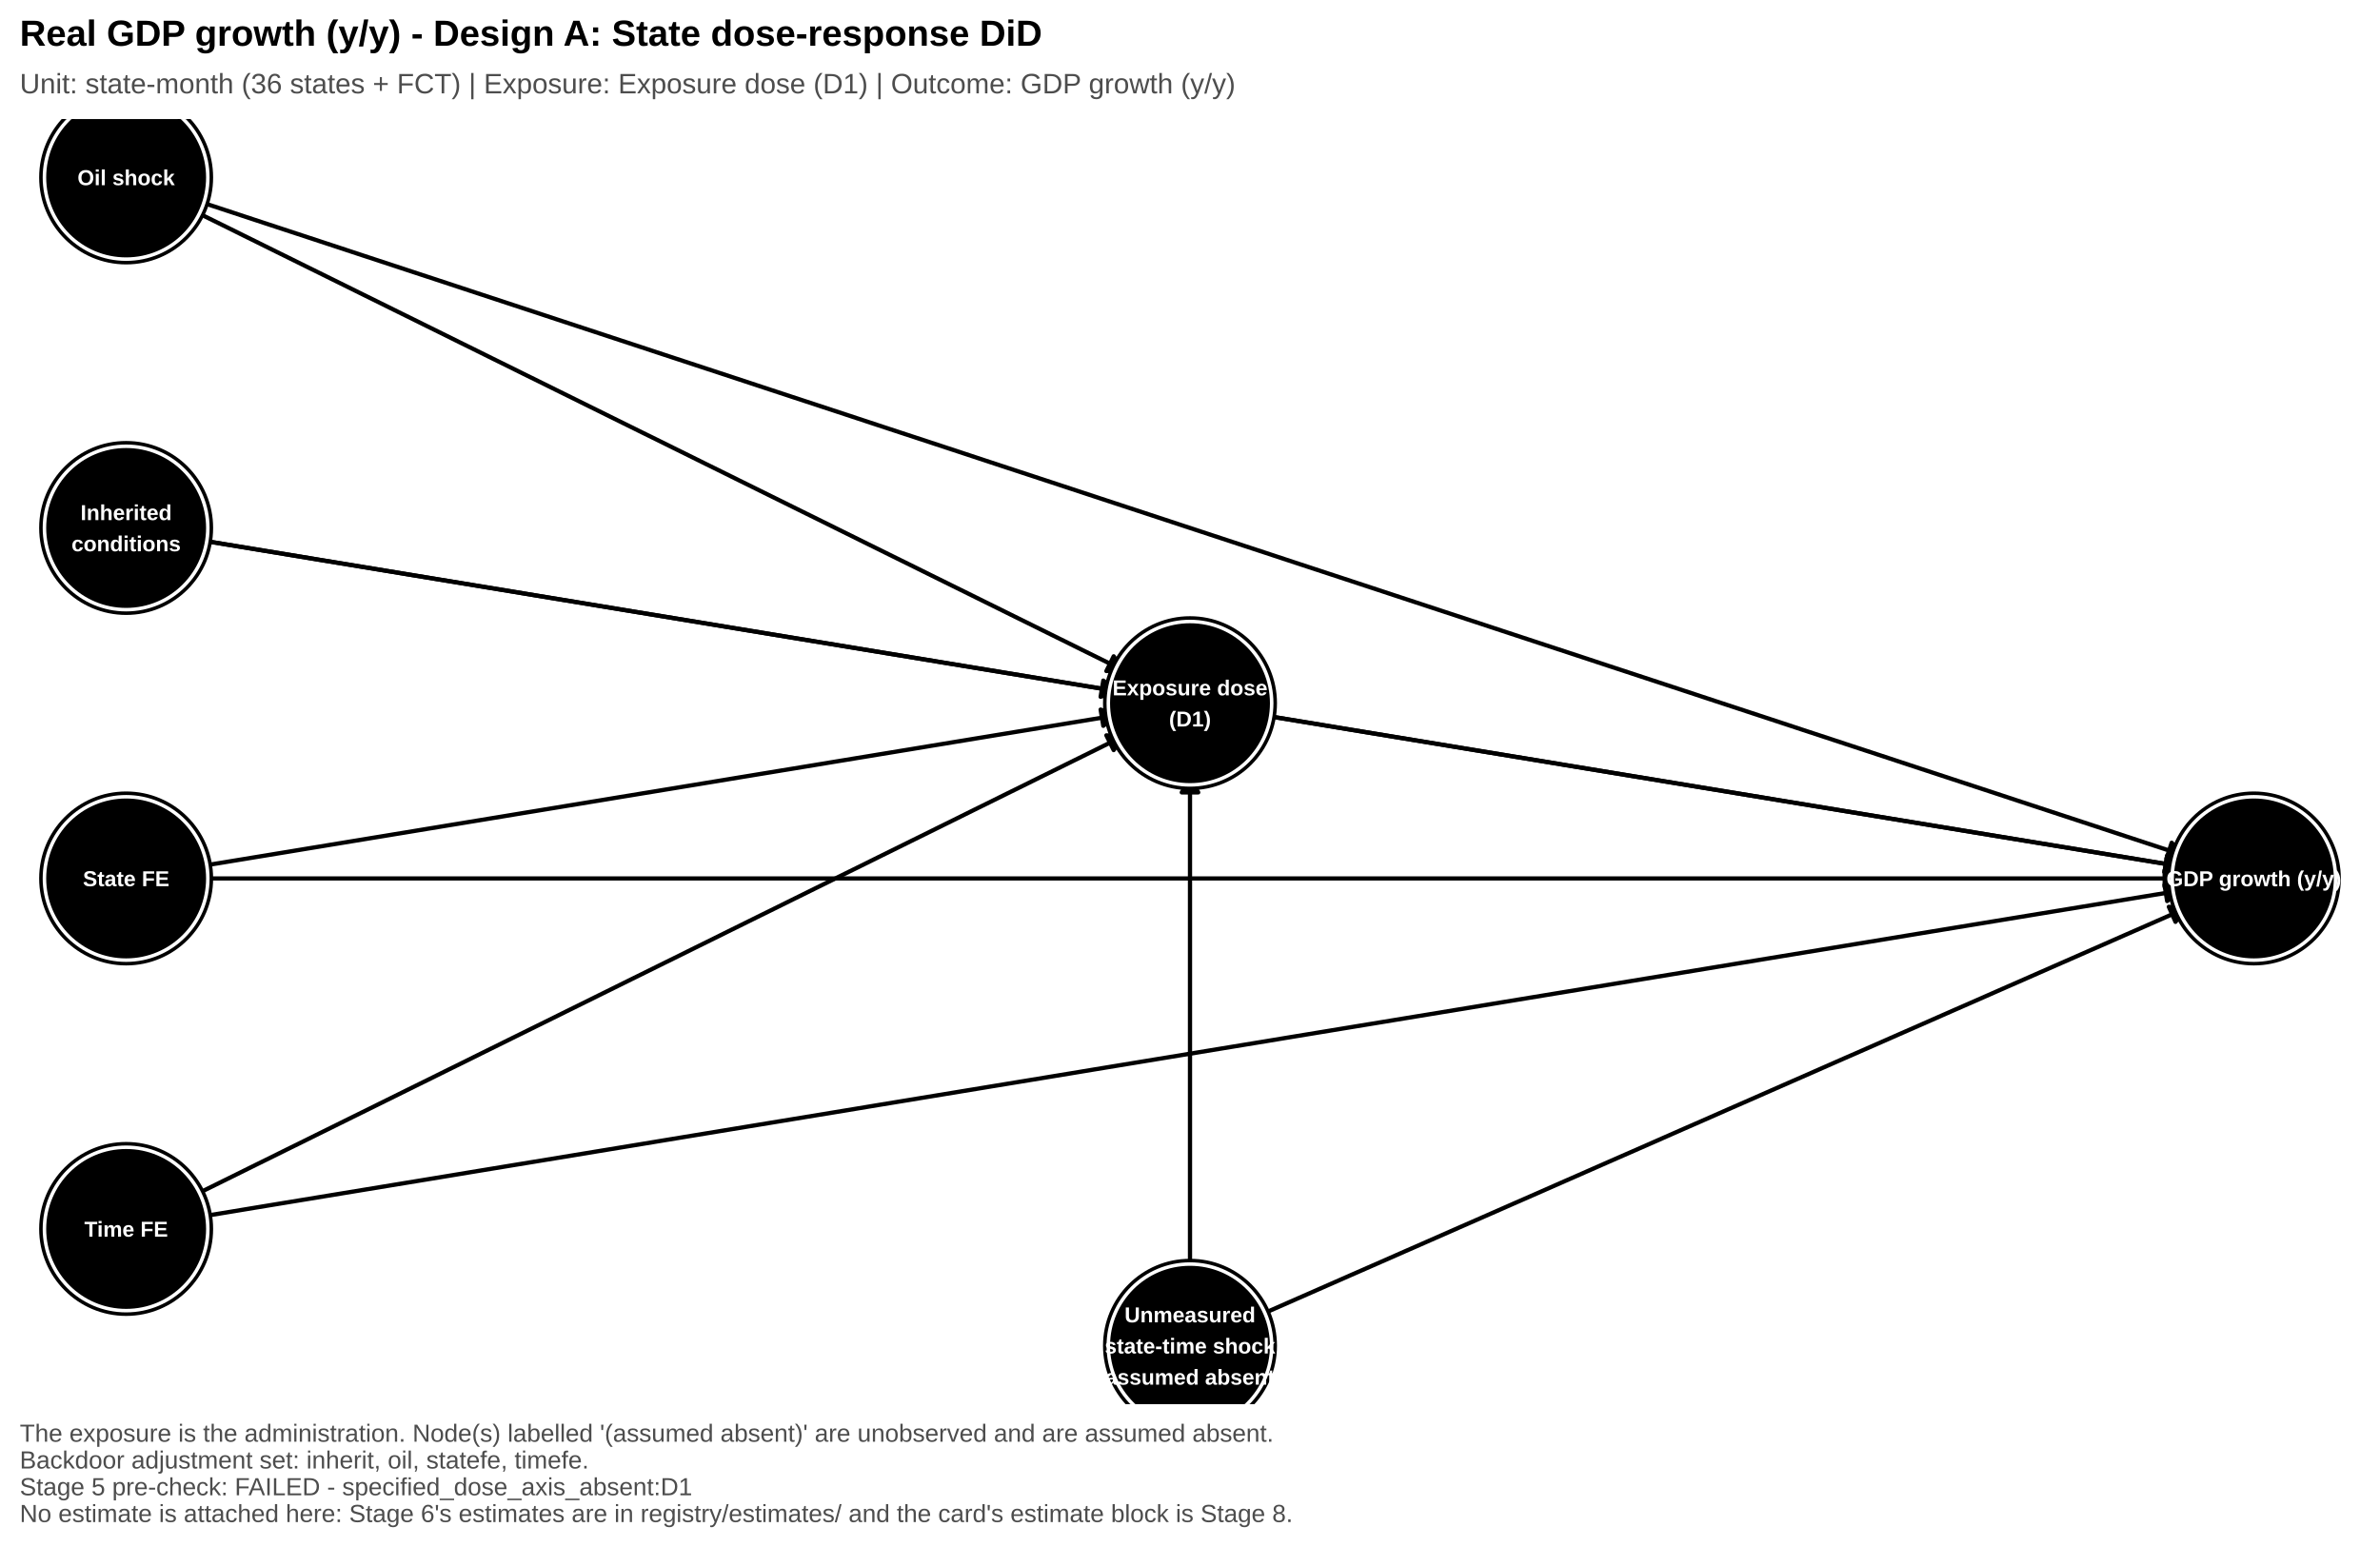
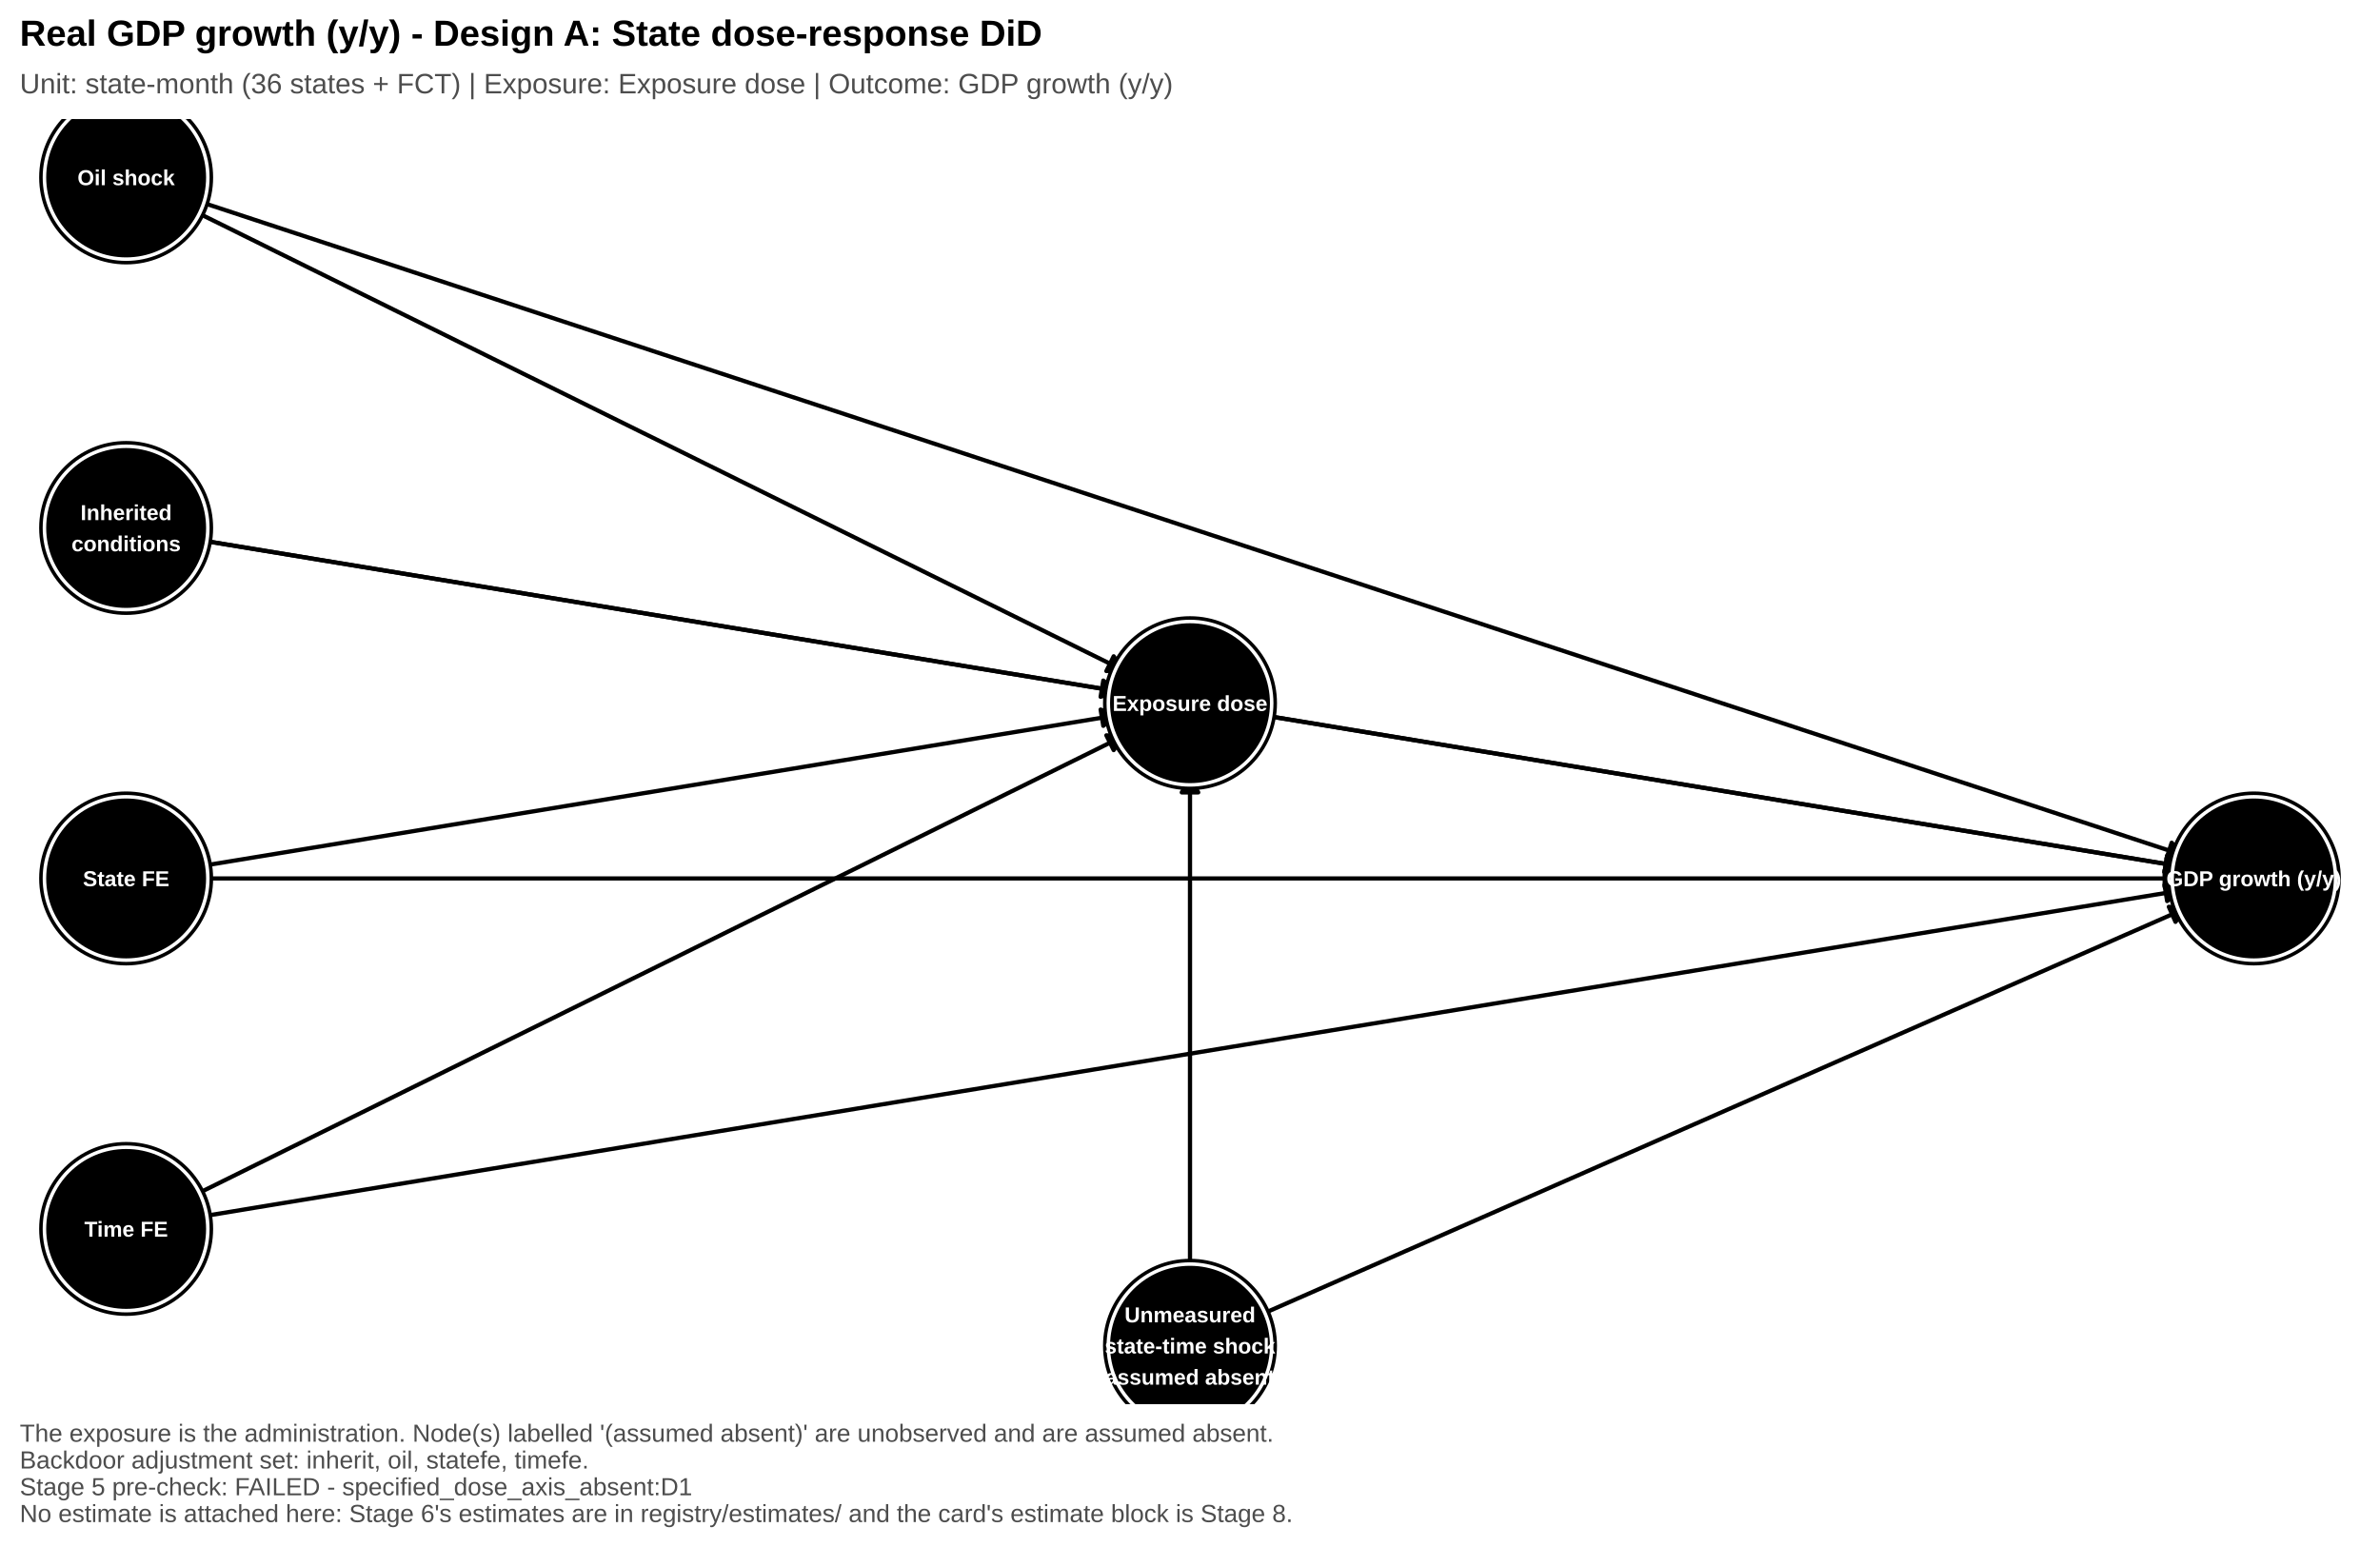
<svg xmlns="http://www.w3.org/2000/svg" width="720.00pt" height="468.00pt" viewBox="0 0 720.00 468.00">
  <g class="svglite">
    <defs>
      <style type="text/css">
    .svglite line, .svglite polyline, .svglite polygon, .svglite path, .svglite rect, .svglite circle {
      fill: none;
      stroke: #000000;
      stroke-linecap: round;
      stroke-linejoin: round;
      stroke-miterlimit: 10.00;
    }
    .svglite text {
      white-space: pre;
    }
    .svglite g.glyphgroup path {
      fill: inherit;
      stroke: none;
    }
  </style>
    </defs>
    <rect width="100%" height="100%" style="stroke: none; fill: #FFFFFF;" />
    <defs>
      <clipPath id="cpMC4wMHw3MjAuMDB8MC4wMHw0NjguMDA=">
        <rect x="0.00" y="0.00" width="720.00" height="468.00" />
      </clipPath>
    </defs>
    <g clip-path="url(#cpMC4wMHw3MjAuMDB8MC4wMHw0NjguMDA=)">
      <rect x="0.00" y="-0" width="720.00" height="468.00" style="stroke-width: 1.16; stroke: none; fill: #FFFFFF;" />
    </g>
    <defs>
      <clipPath id="cpNS45OHw3MTQuMDJ8MzYuMDF8NDI0Ljgw">
        <rect x="5.98" y="36.01" width="708.04" height="388.78" />
      </clipPath>
    </defs>
    <g clip-path="url(#cpNS45OHw3MTQuMDJ8MzYuMDF8NDI0Ljgw)">
      <polyline points="382.38,216.42 382.76,216.48 386.01,217.02 389.26,217.55 392.51,218.09 395.76,218.62 399.01,219.16 402.26,219.69 405.51,220.23 408.76,220.77 412.01,221.30 415.27,221.84 418.52,222.37 421.77,222.91 425.02,223.44 428.27,223.98 431.52,224.51 434.77,225.05 438.02,225.58 441.27,226.12 444.52,226.66 447.77,227.19 451.03,227.73 454.28,228.26 457.53,228.80 460.78,229.33 464.03,229.87 467.28,230.40 470.53,230.94 473.78,231.48 477.03,232.01 480.28,232.55 483.53,233.08 486.78,233.62 490.04,234.15 493.29,234.69 496.54,235.22 499.79,235.76 503.04,236.30 506.29,236.83 509.54,237.37 512.79,237.90 516.04,238.44 519.29,238.97 522.54,239.51 525.80,240.04 529.05,240.58 532.30,241.11 535.55,241.65 538.80,242.19 542.05,242.72 545.30,243.26 548.55,243.79 551.80,244.33 555.05,244.86 558.30,245.40 561.56,245.93 564.81,246.47 568.06,247.01 571.31,247.54 574.56,248.08 577.81,248.61 581.06,249.15 584.31,249.68 587.56,250.22 590.81,250.75 594.06,251.29 597.32,251.83 600.57,252.36 603.82,252.90 607.07,253.43 610.32,253.97 613.57,254.50 616.82,255.04 620.07,255.57 623.32,256.11 626.57,256.64 629.82,257.18 633.08,257.72 636.33,258.25 639.58,258.79 642.83,259.32 646.08,259.86 649.33,260.39 652.58,260.93 655.83,261.46 659.08,262.00 659.46,262.06 " style="stroke-width: 1.28; stroke-linecap: butt;" />
      <polygon points="654.80,263.82 659.46,262.06 655.61,258.90 " style="stroke-width: 1.28; stroke-linecap: butt; fill: #000000;" />
      <polyline points="60.54,163.40 64.17,164.00 70.67,165.07 77.17,166.14 83.67,167.21 90.18,168.28 96.68,169.36 103.18,170.43 109.68,171.50 116.18,172.57 122.68,173.64 129.19,174.71 135.69,175.78 142.19,176.85 148.69,177.92 155.19,178.99 161.70,180.07 168.20,181.14 174.70,182.21 181.20,183.28 187.70,184.35 194.20,185.42 200.71,186.49 207.21,187.56 213.71,188.63 220.21,189.71 226.71,190.78 233.22,191.85 239.72,192.92 246.22,193.99 252.72,195.06 259.22,196.13 265.72,197.20 272.23,198.27 278.73,199.34 285.23,200.42 291.73,201.49 298.23,202.56 304.73,203.63 311.24,204.70 317.74,205.77 324.24,206.84 330.74,207.91 337.24,208.98 343.75,210.05 350.25,211.13 356.75,212.20 363.25,213.27 369.75,214.34 376.25,215.41 382.76,216.48 389.26,217.55 395.76,218.62 402.26,219.69 408.76,220.77 415.27,221.84 421.77,222.91 428.27,223.98 434.77,225.05 441.27,226.12 447.77,227.19 454.28,228.26 460.78,229.33 467.28,230.40 473.78,231.48 480.28,232.55 486.78,233.62 493.29,234.69 499.79,235.76 506.29,236.83 512.79,237.90 519.29,238.97 525.80,240.04 532.30,241.11 538.80,242.19 545.30,243.26 551.80,244.33 558.30,245.40 564.81,246.47 571.31,247.54 577.81,248.61 584.31,249.68 590.81,250.75 597.32,251.83 603.82,252.90 610.32,253.97 616.82,255.04 623.32,256.11 629.82,257.18 636.33,258.25 642.83,259.32 649.33,260.39 655.83,261.46 659.46,262.06 " style="stroke-width: 1.28; stroke-linecap: butt;" />
      <polygon points="654.80,263.82 659.46,262.06 655.61,258.90 " style="stroke-width: 1.28; stroke-linecap: butt; fill: #000000;" />
      <polyline points="60.54,163.40 60.92,163.46 64.17,164.00 67.42,164.54 70.67,165.07 73.92,165.61 77.17,166.14 80.42,166.68 83.67,167.21 86.92,167.75 90.18,168.28 93.43,168.82 96.68,169.36 99.93,169.89 103.18,170.43 106.43,170.96 109.68,171.50 112.93,172.03 116.18,172.57 119.43,173.10 122.68,173.64 125.94,174.18 129.19,174.71 132.44,175.25 135.69,175.78 138.94,176.32 142.19,176.85 145.44,177.39 148.69,177.92 151.94,178.46 155.19,178.99 158.44,179.53 161.70,180.07 164.95,180.60 168.20,181.14 171.45,181.67 174.70,182.21 177.95,182.74 181.20,183.28 184.45,183.81 187.70,184.35 190.95,184.89 194.20,185.42 197.46,185.96 200.71,186.49 203.96,187.03 207.21,187.56 210.46,188.10 213.71,188.63 216.96,189.17 220.21,189.71 223.46,190.24 226.71,190.78 229.96,191.31 233.22,191.85 236.47,192.38 239.72,192.92 242.97,193.45 246.22,193.99 249.47,194.52 252.72,195.06 255.97,195.60 259.22,196.13 262.47,196.67 265.72,197.20 268.97,197.74 272.23,198.27 275.48,198.81 278.73,199.34 281.98,199.88 285.23,200.42 288.48,200.95 291.73,201.49 294.98,202.02 298.23,202.56 301.48,203.09 304.73,203.63 307.99,204.16 311.24,204.70 314.49,205.24 317.74,205.77 320.99,206.31 324.24,206.84 327.49,207.38 330.74,207.91 333.99,208.45 337.24,208.98 337.62,209.05 " style="stroke-width: 1.28; stroke-linecap: butt;" />
      <polygon points="332.96,210.80 337.62,209.05 333.77,205.89 " style="stroke-width: 1.28; stroke-linecap: butt; fill: #000000;" />
      <polyline points="59.70,60.78 64.17,62.25 70.67,64.39 77.17,66.54 83.67,68.68 90.18,70.82 96.68,72.96 103.18,75.10 109.68,77.25 116.18,79.39 122.68,81.53 129.19,83.67 135.69,85.81 142.19,87.96 148.69,90.10 155.19,92.24 161.70,94.38 168.20,96.53 174.70,98.67 181.20,100.81 187.70,102.95 194.20,105.09 200.71,107.24 207.21,109.38 213.71,111.52 220.21,113.66 226.71,115.80 233.22,117.95 239.72,120.09 246.22,122.23 252.72,124.37 259.22,126.51 265.72,128.66 272.23,130.80 278.73,132.94 285.23,135.08 291.73,137.22 298.23,139.37 304.73,141.51 311.24,143.65 317.74,145.79 324.24,147.93 330.74,150.08 337.24,152.22 343.75,154.36 350.25,156.50 356.75,158.65 363.25,160.79 369.75,162.93 376.25,165.07 382.76,167.21 389.26,169.36 395.76,171.50 402.26,173.64 408.76,175.78 415.27,177.92 421.77,180.07 428.27,182.21 434.77,184.35 441.27,186.49 447.77,188.63 454.28,190.78 460.78,192.92 467.28,195.06 473.78,197.20 480.28,199.34 486.78,201.49 493.29,203.63 499.79,205.77 506.29,207.91 512.79,210.05 519.29,212.20 525.80,214.34 532.30,216.48 538.80,218.62 545.30,220.77 551.80,222.91 558.30,225.05 564.81,227.19 571.31,229.33 577.81,231.48 584.31,233.62 590.81,235.76 597.32,237.90 603.82,240.04 610.32,242.19 616.82,244.33 623.32,246.47 629.82,248.61 636.33,250.75 642.83,252.90 649.33,255.04 655.83,257.18 660.30,258.65 " style="stroke-width: 1.28; stroke-linecap: butt;" />
      <polygon points="655.42,259.67 660.30,258.65 656.98,254.94 " style="stroke-width: 1.28; stroke-linecap: butt; fill: #000000;" />
      <polyline points="58.49,63.73 60.92,64.93 64.17,66.54 67.42,68.14 70.67,69.75 73.92,71.36 77.17,72.96 80.42,74.57 83.67,76.18 86.92,77.78 90.18,79.39 93.43,81.00 96.68,82.60 99.93,84.21 103.18,85.81 106.43,87.42 109.68,89.03 112.93,90.63 116.18,92.24 119.43,93.85 122.68,95.45 125.94,97.06 129.19,98.67 132.44,100.27 135.69,101.88 138.94,103.49 142.19,105.09 145.44,106.70 148.69,108.31 151.94,109.91 155.19,111.52 158.44,113.13 161.70,114.73 164.95,116.34 168.20,117.95 171.45,119.55 174.70,121.16 177.95,122.77 181.20,124.37 184.45,125.98 187.70,127.59 190.95,129.19 194.20,130.80 197.46,132.40 200.71,134.01 203.96,135.62 207.21,137.22 210.46,138.83 213.71,140.44 216.96,142.04 220.21,143.65 223.46,145.26 226.71,146.86 229.96,148.47 233.22,150.08 236.47,151.68 239.72,153.29 242.97,154.90 246.22,156.50 249.47,158.11 252.72,159.72 255.97,161.32 259.22,162.93 262.47,164.54 265.72,166.14 268.97,167.75 272.23,169.36 275.48,170.96 278.73,172.57 281.98,174.18 285.23,175.78 288.48,177.39 291.73,178.99 294.98,180.60 298.23,182.21 301.48,183.81 304.73,185.42 307.99,187.03 311.24,188.63 314.49,190.24 317.74,191.85 320.99,193.45 324.24,195.06 327.49,196.67 330.74,198.27 333.99,199.88 337.24,201.49 339.67,202.69 " style="stroke-width: 1.28; stroke-linecap: butt;" />
      <polygon points="334.70,203.01 339.67,202.69 336.91,198.54 " style="stroke-width: 1.28; stroke-linecap: butt; fill: #000000;" />
      <polyline points="60.84,265.75 64.17,265.75 70.67,265.75 77.17,265.75 83.67,265.75 90.18,265.75 96.68,265.75 103.18,265.75 109.68,265.75 116.18,265.75 122.68,265.75 129.19,265.75 135.69,265.75 142.19,265.75 148.69,265.75 155.19,265.75 161.70,265.75 168.20,265.75 174.70,265.75 181.20,265.75 187.70,265.75 194.20,265.75 200.71,265.75 207.21,265.75 213.71,265.75 220.21,265.75 226.71,265.75 233.22,265.75 239.72,265.75 246.22,265.75 252.72,265.75 259.22,265.75 265.72,265.75 272.23,265.75 278.73,265.75 285.23,265.75 291.73,265.75 298.23,265.75 304.73,265.75 311.24,265.75 317.74,265.75 324.24,265.75 330.74,265.75 337.24,265.75 343.75,265.75 350.25,265.75 356.75,265.75 363.25,265.75 369.75,265.75 376.25,265.75 382.76,265.75 389.26,265.75 395.76,265.75 402.26,265.75 408.76,265.75 415.27,265.75 421.77,265.75 428.27,265.75 434.77,265.75 441.27,265.75 447.77,265.75 454.28,265.75 460.78,265.75 467.28,265.75 473.78,265.75 480.28,265.75 486.78,265.75 493.29,265.75 499.79,265.75 506.29,265.75 512.79,265.75 519.29,265.75 525.80,265.75 532.30,265.75 538.80,265.75 545.30,265.75 551.80,265.75 558.30,265.75 564.81,265.75 571.31,265.75 577.81,265.75 584.31,265.75 590.81,265.75 597.32,265.75 603.82,265.75 610.32,265.75 616.82,265.75 623.32,265.75 629.82,265.75 636.33,265.75 642.83,265.75 649.33,265.75 655.83,265.75 659.16,265.75 " style="stroke-width: 1.28; stroke-linecap: butt;" />
      <polygon points="654.85,268.24 659.16,265.75 654.85,263.26 " style="stroke-width: 1.28; stroke-linecap: butt; fill: #000000;" />
      <polyline points="60.54,262.06 60.92,262.00 64.17,261.46 67.42,260.93 70.67,260.39 73.92,259.86 77.17,259.32 80.42,258.79 83.67,258.25 86.92,257.72 90.18,257.18 93.43,256.64 96.68,256.11 99.93,255.57 103.18,255.04 106.43,254.50 109.68,253.97 112.93,253.43 116.18,252.90 119.43,252.36 122.68,251.83 125.94,251.29 129.19,250.75 132.44,250.22 135.69,249.68 138.94,249.15 142.19,248.61 145.44,248.08 148.69,247.54 151.94,247.01 155.19,246.47 158.44,245.93 161.70,245.40 164.95,244.86 168.20,244.33 171.45,243.79 174.70,243.26 177.95,242.72 181.20,242.19 184.45,241.65 187.70,241.11 190.95,240.58 194.20,240.04 197.46,239.51 200.71,238.97 203.96,238.44 207.21,237.90 210.46,237.37 213.71,236.83 216.96,236.30 220.21,235.76 223.46,235.22 226.71,234.69 229.96,234.15 233.22,233.62 236.47,233.08 239.72,232.55 242.97,232.01 246.22,231.48 249.47,230.94 252.72,230.40 255.97,229.87 259.22,229.33 262.47,228.80 265.72,228.26 268.97,227.73 272.23,227.19 275.48,226.66 278.73,226.12 281.98,225.58 285.23,225.05 288.48,224.51 291.73,223.98 294.98,223.44 298.23,222.91 301.48,222.37 304.73,221.84 307.99,221.30 311.24,220.77 314.49,220.23 317.74,219.69 320.99,219.16 324.24,218.62 327.49,218.09 330.74,217.55 333.99,217.02 337.24,216.48 337.62,216.42 " style="stroke-width: 1.28; stroke-linecap: butt;" />
      <polygon points="333.77,219.58 337.62,216.42 332.96,214.66 " style="stroke-width: 1.28; stroke-linecap: butt; fill: #000000;" />
      <polyline points="60.54,368.09 64.17,367.50 70.67,366.43 77.17,365.35 83.67,364.28 90.18,363.21 96.68,362.14 103.18,361.07 109.68,360.00 116.18,358.93 122.68,357.86 129.19,356.79 135.69,355.72 142.19,354.64 148.69,353.57 155.19,352.50 161.70,351.43 168.20,350.36 174.70,349.29 181.20,348.22 187.70,347.15 194.20,346.08 200.71,345.00 207.21,343.93 213.71,342.86 220.21,341.79 226.71,340.72 233.22,339.65 239.72,338.58 246.22,337.51 252.72,336.44 259.22,335.37 265.72,334.29 272.23,333.22 278.73,332.15 285.23,331.08 291.73,330.01 298.23,328.94 304.73,327.87 311.24,326.80 317.74,325.73 324.24,324.66 330.74,323.58 337.24,322.51 343.75,321.44 350.25,320.37 356.75,319.30 363.25,318.23 369.75,317.16 376.25,316.09 382.76,315.02 389.26,313.94 395.76,312.87 402.26,311.80 408.76,310.73 415.27,309.66 421.77,308.59 428.27,307.52 434.77,306.45 441.27,305.38 447.77,304.31 454.28,303.23 460.78,302.16 467.28,301.09 473.78,300.02 480.28,298.95 486.78,297.88 493.29,296.81 499.79,295.74 506.29,294.67 512.79,293.60 519.29,292.52 525.80,291.45 532.30,290.38 538.80,289.31 545.30,288.24 551.80,287.17 558.30,286.10 564.81,285.03 571.31,283.96 577.81,282.88 584.31,281.81 590.81,280.74 597.32,279.67 603.82,278.60 610.32,277.53 616.82,276.46 623.32,275.39 629.82,274.32 636.33,273.25 642.83,272.17 649.33,271.10 655.83,270.03 659.46,269.43 " style="stroke-width: 1.28; stroke-linecap: butt;" />
      <polygon points="655.61,272.59 659.46,269.43 654.80,267.68 " style="stroke-width: 1.28; stroke-linecap: butt; fill: #000000;" />
      <polyline points="58.49,361.73 60.92,360.53 64.17,358.93 67.42,357.32 70.67,355.72 73.92,354.11 77.17,352.50 80.42,350.90 83.67,349.29 86.92,347.68 90.18,346.08 93.43,344.47 96.68,342.86 99.93,341.26 103.18,339.65 106.43,338.04 109.68,336.44 112.93,334.83 116.18,333.22 119.43,331.62 122.68,330.01 125.94,328.40 129.19,326.80 132.44,325.19 135.69,323.58 138.94,321.98 142.19,320.37 145.44,318.76 148.69,317.16 151.94,315.55 155.19,313.94 158.44,312.34 161.70,310.73 164.95,309.13 168.20,307.52 171.45,305.91 174.70,304.31 177.95,302.70 181.20,301.09 184.45,299.49 187.70,297.88 190.95,296.27 194.20,294.67 197.46,293.06 200.71,291.45 203.96,289.85 207.21,288.24 210.46,286.63 213.71,285.03 216.96,283.42 220.21,281.81 223.46,280.21 226.71,278.60 229.96,276.99 233.22,275.39 236.47,273.78 239.72,272.17 242.97,270.57 246.22,268.96 249.47,267.36 252.72,265.75 255.97,264.14 259.22,262.54 262.47,260.93 265.72,259.32 268.97,257.72 272.23,256.11 275.48,254.50 278.73,252.90 281.98,251.29 285.23,249.68 288.48,248.08 291.73,246.47 294.98,244.86 298.23,243.26 301.48,241.65 304.73,240.04 307.99,238.44 311.24,236.83 314.49,235.22 317.74,233.62 320.99,232.01 324.24,230.40 327.49,228.80 330.74,227.19 333.99,225.58 337.24,223.98 339.67,222.78 " style="stroke-width: 1.28; stroke-linecap: butt;" />
      <polygon points="336.91,226.92 339.67,222.78 334.70,222.46 " style="stroke-width: 1.28; stroke-linecap: butt; fill: #000000;" />
      <polyline points="380.76,398.00 382.76,397.13 386.01,395.70 389.26,394.27 392.51,392.84 395.76,391.42 399.01,389.99 402.26,388.56 405.51,387.13 408.76,385.70 412.01,384.28 415.27,382.85 418.52,381.42 421.77,379.99 425.02,378.56 428.27,377.14 431.52,375.71 434.77,374.28 438.02,372.85 441.27,371.42 444.52,370.00 447.77,368.57 451.03,367.14 454.28,365.71 457.53,364.28 460.78,362.86 464.03,361.43 467.28,360.00 470.53,358.57 473.78,357.14 477.03,355.72 480.28,354.29 483.53,352.86 486.78,351.43 490.04,350.00 493.29,348.58 496.54,347.15 499.79,345.72 503.04,344.29 506.29,342.86 509.54,341.43 512.79,340.01 516.04,338.58 519.29,337.15 522.54,335.72 525.80,334.29 529.05,332.87 532.30,331.44 535.55,330.01 538.80,328.58 542.05,327.15 545.30,325.73 548.55,324.30 551.80,322.87 555.05,321.44 558.30,320.01 561.56,318.59 564.81,317.16 568.06,315.73 571.31,314.30 574.56,312.87 577.81,311.45 581.06,310.02 584.31,308.59 587.56,307.16 590.81,305.73 594.06,304.31 597.32,302.88 600.57,301.45 603.82,300.02 607.07,298.59 610.32,297.17 613.57,295.74 616.82,294.31 620.07,292.88 623.32,291.45 626.57,290.03 629.82,288.60 633.08,287.17 636.33,285.74 639.58,284.31 642.83,282.88 646.08,281.46 649.33,280.03 652.58,278.60 655.83,277.17 659.08,275.74 661.08,274.87 " style="stroke-width: 1.28; stroke-linecap: butt;" />
      <polygon points="658.13,278.88 661.08,274.87 656.12,274.32 " style="stroke-width: 1.28; stroke-linecap: butt; fill: #000000;" />
      <polyline points="360.00,384.45 360.00,383.56 360.00,381.60 360.00,379.63 360.00,377.67 360.00,375.71 360.00,373.74 360.00,371.78 360.00,369.82 360.00,367.85 360.00,365.89 360.00,363.93 360.00,361.96 360.00,360.00 360.00,358.04 360.00,356.07 360.00,354.11 360.00,352.15 360.00,350.18 360.00,348.22 360.00,346.25 360.00,344.29 360.00,342.33 360.00,340.36 360.00,338.40 360.00,336.44 360.00,334.47 360.00,332.51 360.00,330.55 360.00,328.58 360.00,326.62 360.00,324.66 360.00,322.69 360.00,320.73 360.00,318.76 360.00,316.80 360.00,314.84 360.00,312.87 360.00,310.91 360.00,308.95 360.00,306.98 360.00,305.02 360.00,303.06 360.00,301.09 360.00,299.13 360.00,297.17 360.00,295.20 360.00,293.24 360.00,291.27 360.00,289.31 360.00,287.35 360.00,285.38 360.00,283.42 360.00,281.46 360.00,279.49 360.00,277.53 360.00,275.57 360.00,273.60 360.00,271.64 360.00,269.68 360.00,267.71 360.00,265.75 360.00,263.78 360.00,261.82 360.00,259.86 360.00,257.89 360.00,255.93 360.00,253.97 360.00,252.00 360.00,250.04 360.00,248.08 360.00,246.11 360.00,244.15 360.00,242.19 360.00,240.22 360.00,238.26 360.00,236.30 360.00,235.41 " style="stroke-width: 1.28; stroke-linecap: butt;" />
      <polygon points="362.49,239.72 360.00,235.41 357.51,239.72 " style="stroke-width: 1.28; stroke-linecap: butt; fill: #000000;" />
      <circle cx="681.84" cy="265.75" r="25.96" style="stroke-width: 0.71; fill: #000000;" />
      <circle cx="360.00" cy="212.73" r="25.96" style="stroke-width: 0.71; fill: #000000;" />
      <circle cx="38.16" cy="159.72" r="25.96" style="stroke-width: 0.71; fill: #000000;" />
      <circle cx="38.16" cy="53.68" r="25.96" style="stroke-width: 0.71; fill: #000000;" />
      <circle cx="38.16" cy="265.75" r="25.96" style="stroke-width: 0.71; fill: #000000;" />
      <circle cx="38.16" cy="371.78" r="25.96" style="stroke-width: 0.71; fill: #000000;" />
      <circle cx="360.00" cy="407.12" r="25.96" style="stroke-width: 0.71; fill: #000000;" />
      <circle cx="681.84" cy="265.75" r="24.89" style="stroke-width: 0.71; stroke: #FFFFFF; fill: #FFFFFF;" />
      <circle cx="360.00" cy="212.73" r="24.89" style="stroke-width: 0.71; stroke: #FFFFFF; fill: #FFFFFF;" />
      <circle cx="38.16" cy="159.72" r="24.89" style="stroke-width: 0.71; stroke: #FFFFFF; fill: #FFFFFF;" />
      <circle cx="38.16" cy="53.68" r="24.89" style="stroke-width: 0.71; stroke: #FFFFFF; fill: #FFFFFF;" />
      <circle cx="38.16" cy="265.75" r="24.89" style="stroke-width: 0.71; stroke: #FFFFFF; fill: #FFFFFF;" />
      <circle cx="38.16" cy="371.78" r="24.89" style="stroke-width: 0.71; stroke: #FFFFFF; fill: #FFFFFF;" />
      <circle cx="360.00" cy="407.12" r="24.89" style="stroke-width: 0.71; stroke: #FFFFFF; fill: #FFFFFF;" />
      <circle cx="681.84" cy="265.75" r="23.83" style="stroke-width: 0.71; fill: #000000;" />
      <circle cx="360.00" cy="212.73" r="23.83" style="stroke-width: 0.71; fill: #000000;" />
      <circle cx="38.16" cy="159.72" r="23.83" style="stroke-width: 0.71; fill: #000000;" />
      <circle cx="38.16" cy="53.68" r="23.83" style="stroke-width: 0.71; fill: #000000;" />
      <circle cx="38.16" cy="265.75" r="23.83" style="stroke-width: 0.71; fill: #000000;" />
      <circle cx="38.16" cy="371.78" r="23.83" style="stroke-width: 0.71; fill: #000000;" />
      <circle cx="360.00" cy="407.12" r="23.83" style="stroke-width: 0.71; fill: #000000;" />
      <text x="681.84" y="268.09" text-anchor="middle" style="font-size: 6.54px; font-weight: bold;fill: #FFFFFF; font-family: &quot;Arial&quot;;" textLength="52.81px" lengthAdjust="spacingAndGlyphs">GDP growth (y/y)</text>
-       <text x="360.00" y="210.36" text-anchor="middle" style="font-size: 6.54px; font-weight: bold;fill: #FFFFFF; font-family: &quot;Arial&quot;;" textLength="46.77px" lengthAdjust="spacingAndGlyphs">Exposure dose</text>
-       <text x="360.00" y="219.78" text-anchor="middle" style="font-size: 6.54px; font-weight: bold;fill: #FFFFFF; font-family: &quot;Arial&quot;;" textLength="12.69px" lengthAdjust="spacingAndGlyphs">(D1)</text>
+       <text x="360.00" y="215.07" text-anchor="middle" style="font-size: 6.54px; font-weight: bold;fill: #FFFFFF; font-family: &quot;Arial&quot;;" textLength="46.77px" lengthAdjust="spacingAndGlyphs">Exposure dose</text>
      <text x="38.16" y="157.34" text-anchor="middle" style="font-size: 6.54px; font-weight: bold;fill: #FFFFFF; font-family: &quot;Arial&quot;;" textLength="27.55px" lengthAdjust="spacingAndGlyphs">Inherited</text>
      <text x="38.16" y="166.77" text-anchor="middle" style="font-size: 6.54px; font-weight: bold;fill: #FFFFFF; font-family: &quot;Arial&quot;;" textLength="32.97px" lengthAdjust="spacingAndGlyphs">conditions</text>
      <text x="38.16" y="56.02" text-anchor="middle" style="font-size: 6.54px; font-weight: bold;fill: #FFFFFF; font-family: &quot;Arial&quot;;" textLength="29.36px" lengthAdjust="spacingAndGlyphs">Oil shock</text>
      <text x="38.16" y="268.09" text-anchor="middle" style="font-size: 6.54px; font-weight: bold;fill: #FFFFFF; font-family: &quot;Arial&quot;;" textLength="26.11px" lengthAdjust="spacingAndGlyphs">State FE</text>
      <text x="38.16" y="374.12" text-anchor="middle" style="font-size: 6.54px; font-weight: bold;fill: #FFFFFF; font-family: &quot;Arial&quot;;" textLength="25.27px" lengthAdjust="spacingAndGlyphs">Time FE</text>
      <text x="360.00" y="400.04" text-anchor="middle" style="font-size: 6.54px; font-weight: bold;fill: #FFFFFF; font-family: &quot;Arial&quot;;" textLength="39.53px" lengthAdjust="spacingAndGlyphs">Unmeasured</text>
      <text x="360.00" y="409.46" text-anchor="middle" style="font-size: 6.54px; font-weight: bold;fill: #FFFFFF; font-family: &quot;Arial&quot;;" textLength="51.47px" lengthAdjust="spacingAndGlyphs">state-time shock</text>
      <text x="360.00" y="418.89" text-anchor="middle" style="font-size: 6.54px; font-weight: bold;fill: #FFFFFF; font-family: &quot;Arial&quot;;" textLength="55.45px" lengthAdjust="spacingAndGlyphs">(assumed absent)</text>
    </g>
    <g clip-path="url(#cpMC4wMHw3MjAuMDB8MC4wMHw0NjguMDA=)">
-       <text x="5.98" y="28.24" style="font-size: 8.50px;fill: #4D4D4D; font-family: &quot;Arial&quot;;" textLength="377.31px" lengthAdjust="spacingAndGlyphs">Unit: state-month (36 states + FCT)  |  Exposure: Exposure dose (D1)  |  Outcome: GDP growth (y/y)</text>
+       <text x="5.98" y="28.24" style="font-size: 8.50px;fill: #4D4D4D; font-family: &quot;Arial&quot;;" textLength="358.42px" lengthAdjust="spacingAndGlyphs">Unit: state-month (36 states + FCT)  |  Exposure: Exposure dose  |  Outcome: GDP growth (y/y)</text>
      <text x="5.98" y="13.85" style="font-size: 11.00px; font-weight: bold; font-family: &quot;Arial&quot;;" textLength="309.39px" lengthAdjust="spacingAndGlyphs">Real GDP growth (y/y) - Design A: State dose-response DiD</text>
      <text x="5.98" y="436.15" style="font-size: 7.50px;fill: #4D4D4D; font-family: &quot;Arial&quot;;" textLength="379.33px" lengthAdjust="spacingAndGlyphs">The exposure is the administration. Node(s) labelled '(assumed absent)' are unobserved and are assumed absent.</text>
      <text x="5.98" y="444.25" style="font-size: 7.50px;fill: #4D4D4D; font-family: &quot;Arial&quot;;" textLength="172.11px" lengthAdjust="spacingAndGlyphs">Backdoor adjustment set: inherit, oil, statefe, timefe.</text>
      <text x="5.98" y="452.35" style="font-size: 7.50px;fill: #4D4D4D; font-family: &quot;Arial&quot;;" textLength="203.44px" lengthAdjust="spacingAndGlyphs">Stage 5 pre-check: FAILED - specified_dose_axis_absent:D1</text>
      <text x="5.98" y="460.45" style="font-size: 7.50px;fill: #4D4D4D; font-family: &quot;Arial&quot;;" textLength="385.05px" lengthAdjust="spacingAndGlyphs">No estimate is attached here: Stage 6's estimates are in registry/estimates/ and the card's estimate block is Stage 8.</text>
    </g>
  </g>
</svg>
